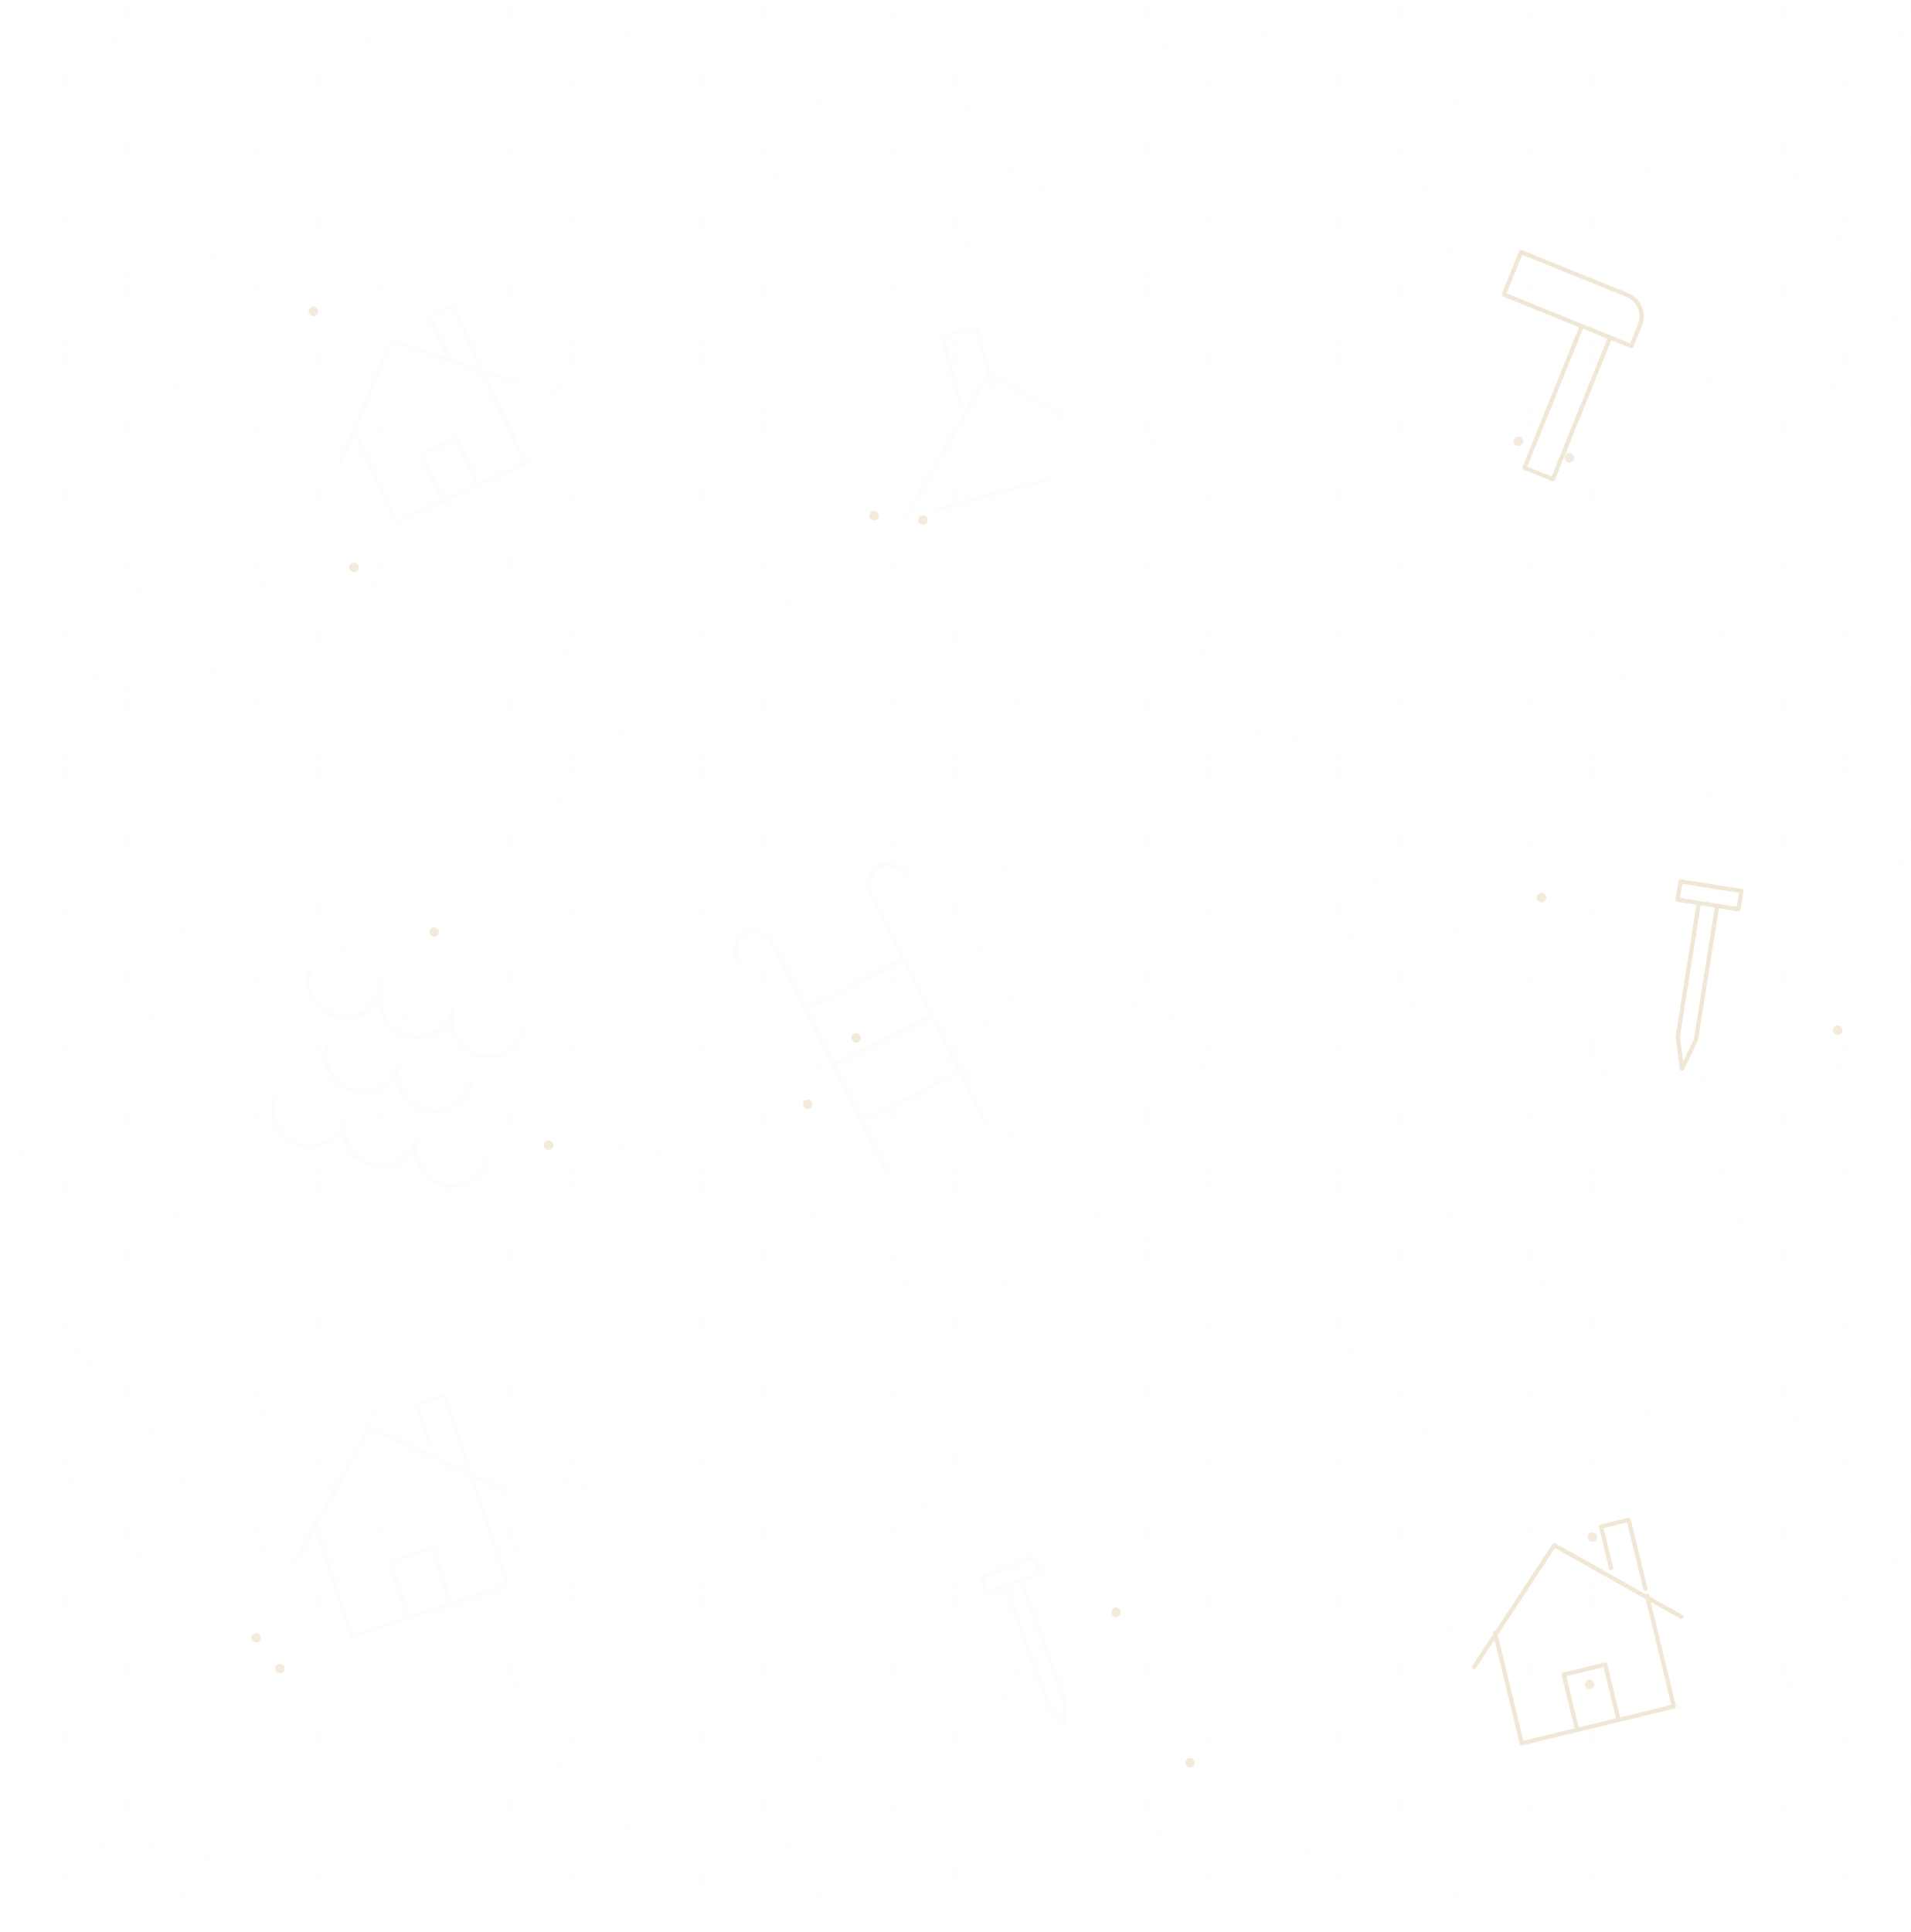
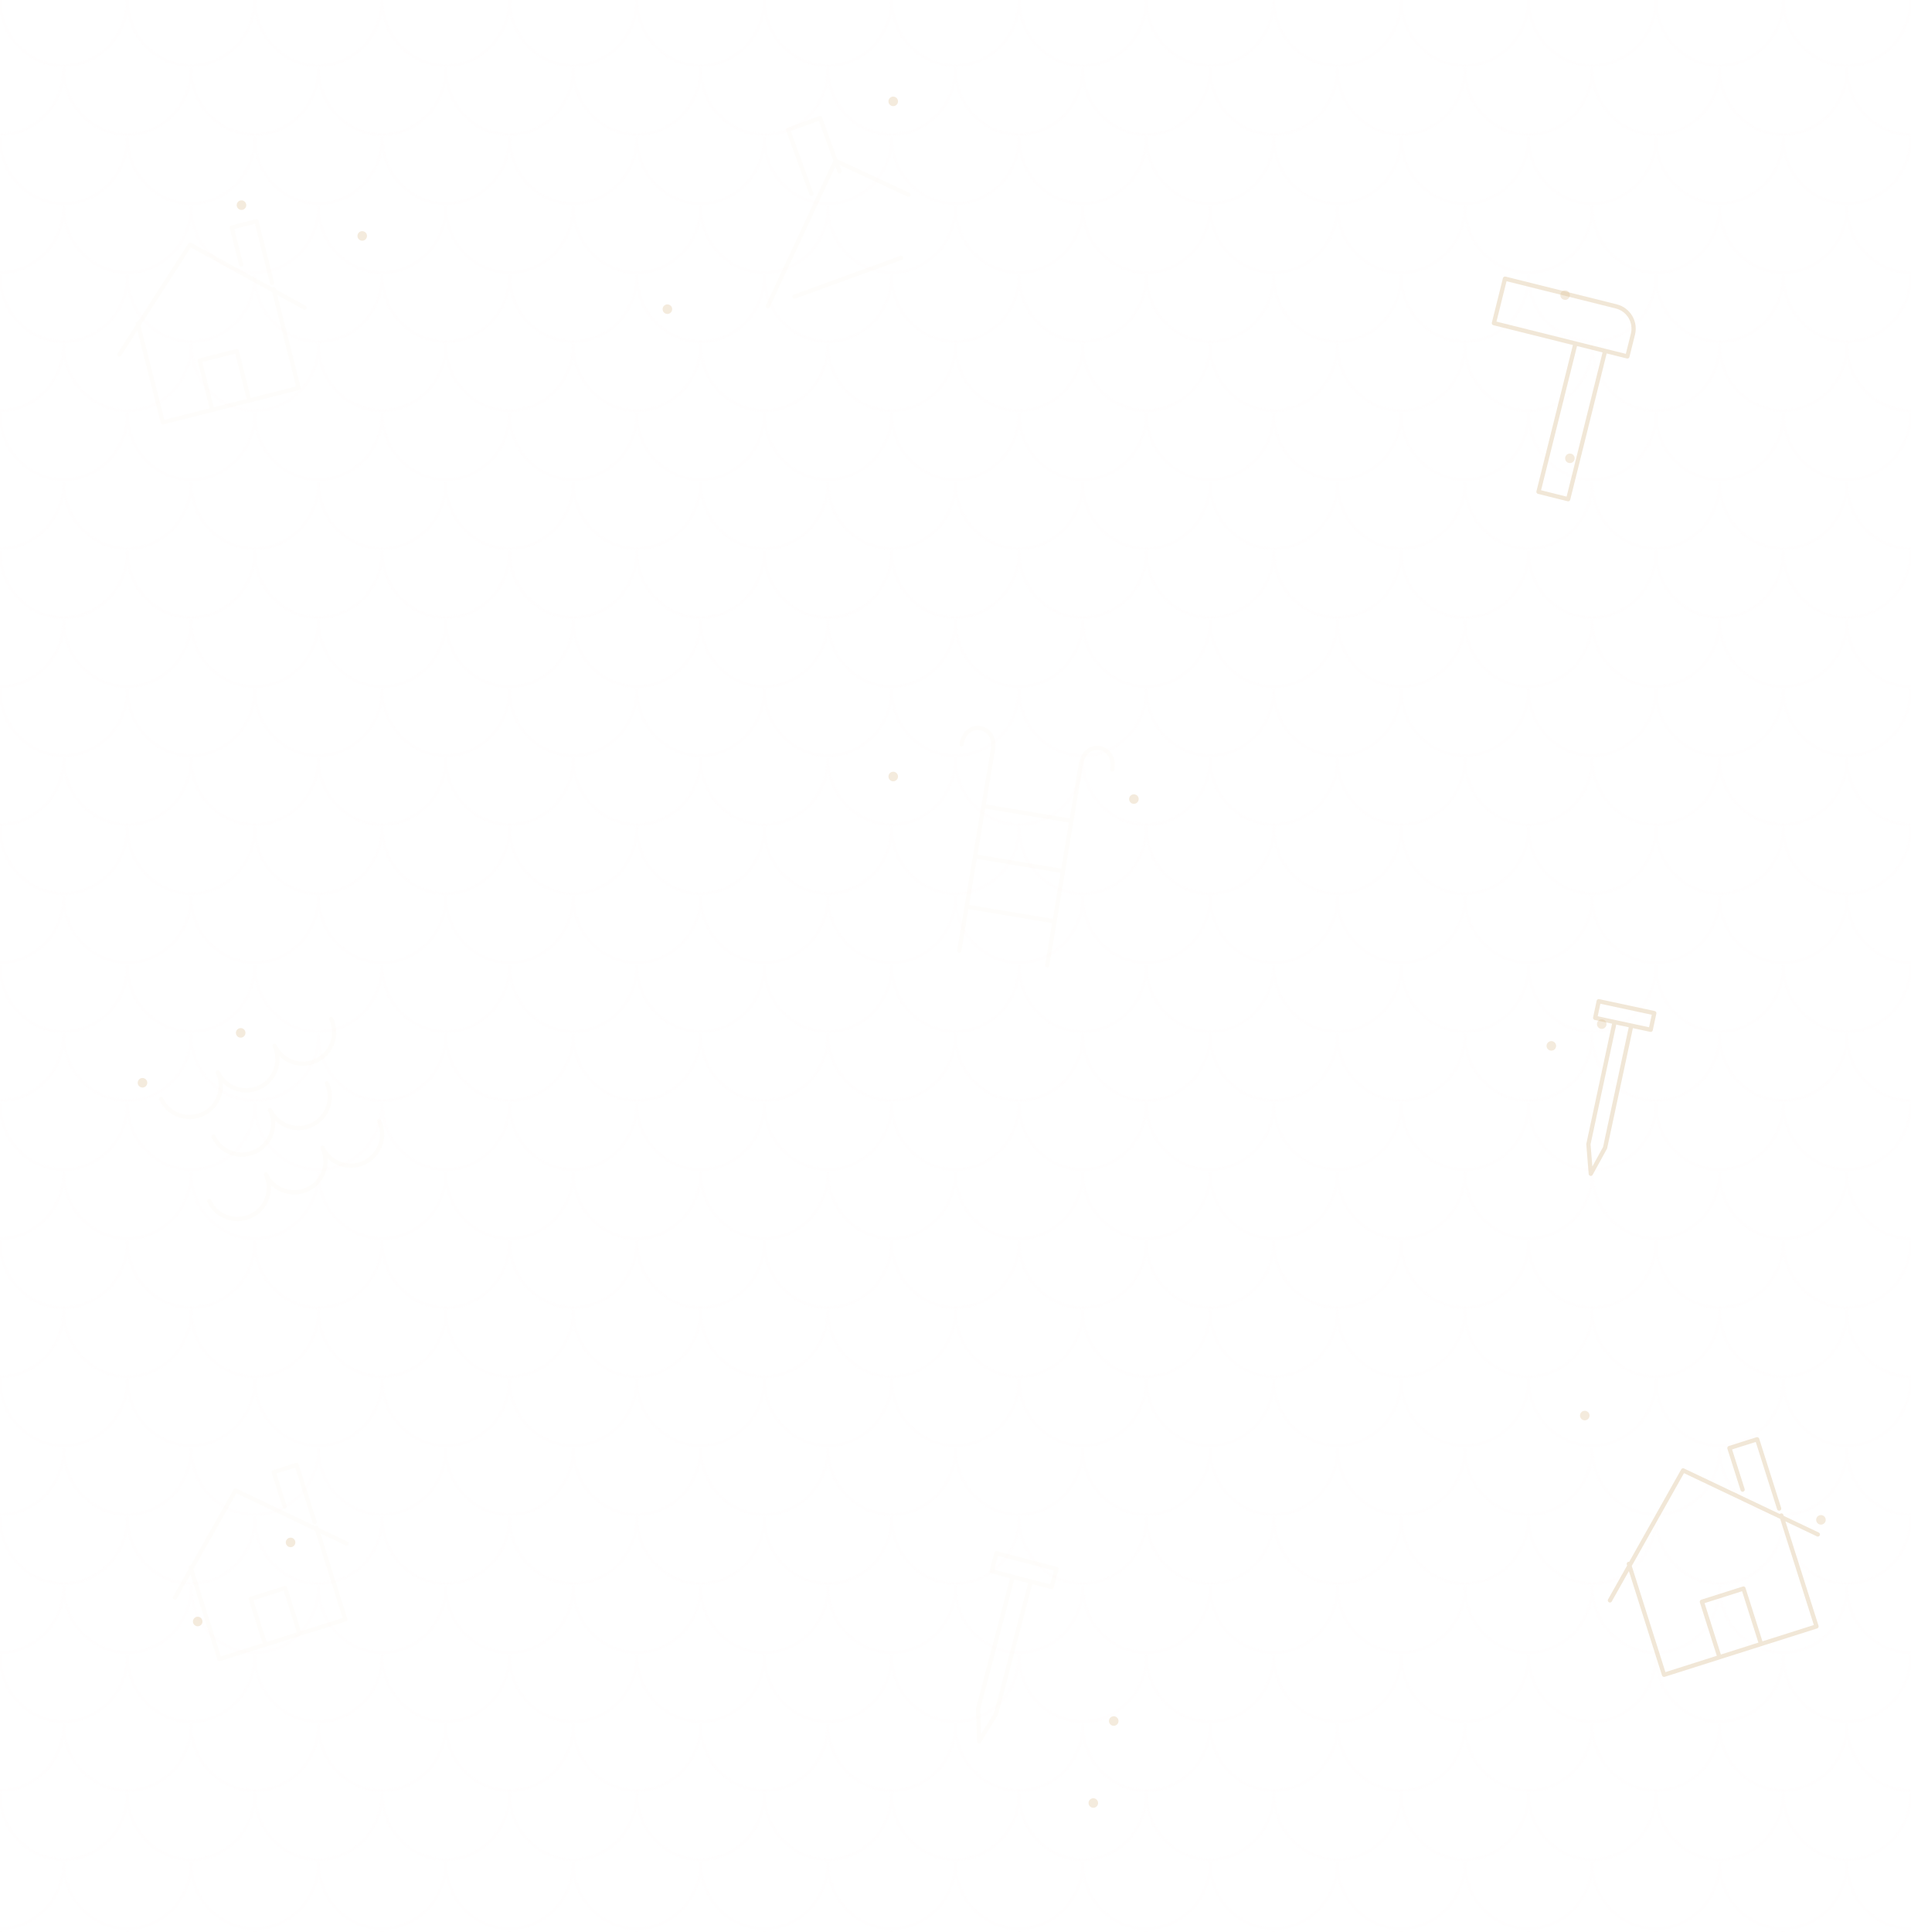
<svg xmlns="http://www.w3.org/2000/svg" width="720.0" height="728.0" viewBox="0 0 720.0 728.0" fill="none" stroke-linecap="round" stroke-linejoin="round">
  <defs>
    <pattern id="b" width="48.0" height="52.0" patternUnits="userSpaceOnUse">
      <path stroke="rgba(243,238,223,0.054)" stroke-width="1.1" d="M-48 0 a24 24.7 0 0 0 48 0 M0 0 a24 24.7 0 0 0 48 0 M48 0 a24 24.7 0 0 0 48 0 M96 0 a24 24.7 0 0 0 48 0 M-24 26 a24 24.7 0 0 0 48 0 M24 26 a24 24.7 0 0 0 48 0 M72 26 a24 24.7 0 0 0 48 0 M120 26 a24 24.7 0 0 0 48 0 M-48 52 a24 24.7 0 0 0 48 0 M0 52 a24 24.7 0 0 0 48 0 M48 52 a24 24.7 0 0 0 48 0 M96 52 a24 24.7 0 0 0 48 0" />
    </pattern>
  </defs>
  <rect width="720.0" height="728.0" fill="url(#b)" stroke="none" />
-   <path transform="translate(159.4 154.9) rotate(-24.4) scale(1.21)" stroke="rgba(243,238,223,0.14)" stroke-width="1.32" d="M-30 4 l30 -28 l30 28 M-22 -4 v32 h44 v-32 M-6 28 v-16 h12 v16 M14 -14 v-12 h8 v20" />
-   <circle cx="133.4" cy="213.8" r="1.8" fill="rgba(216,186,140,0.3)" stroke="none" />
-   <circle cx="118.1" cy="117.3" r="1.8" fill="rgba(216,186,140,0.3)" stroke="none" />
-   <path transform="translate(364.8 154.2) rotate(-15.0) scale(1.11)" stroke="rgba(243,238,223,0.14)" stroke-width="1.44" d="M-30 30 l40 -40 l20 20 M-2 -2 v-24 h12 v20 M-20 30 h40" />
-   <circle cx="329.4" cy="194.3" r="1.8" fill="rgba(216,186,140,0.3)" stroke="none" />
-   <circle cx="347.8" cy="196.0" r="1.8" fill="rgba(216,186,140,0.3)" stroke="none" />
-   <path transform="translate(597.1 135.7) rotate(22.0) scale(1.44)" stroke="rgba(216,186,140,0.35)" stroke-width="1.11" d="M-26 -20 h30 a6 6 0 0 1 6 6 v6 h-36 z M-4 -8 v40 M4 -8 v40 M-4 32 h8" />
-   <circle cx="591.4" cy="172.5" r="1.8" fill="rgba(216,186,140,0.3)" stroke="none" />
-   <circle cx="572.2" cy="166.3" r="1.8" fill="rgba(216,186,140,0.3)" stroke="none" />
-   <path transform="translate(151.9 395.7) rotate(15.5) scale(1.40)" stroke="rgba(243,238,223,0.14)" stroke-width="1.14" d="M-30 -14 a10 10 0 0 0 20 0 a10 10 0 0 0 20 0 a10 10 0 0 0 20 0 M-20 4 a10 10 0 0 0 20 0 a10 10 0 0 0 20 0 M-30 22 a10 10 0 0 0 20 0 a10 10 0 0 0 20 0 a10 10 0 0 0 20 0" />
-   <circle cx="206.7" cy="431.5" r="1.8" fill="rgba(216,186,140,0.3)" stroke="none" />
-   <circle cx="163.6" cy="351.2" r="1.8" fill="rgba(216,186,140,0.3)" stroke="none" />
-   <path transform="translate(331.3 389.4) rotate(-26.6) scale(1.48)" stroke="rgba(243,238,223,0.14)" stroke-width="1.08" d="M-14 -32 v64 M14 -32 v64 M-14 -32 c0 -8 -10 -8 -10 0 M14 -32 c0 -8 10 -8 10 0 M-14 -14 h28 M-14 2 h28 M-14 18 h28" />
-   <circle cx="304.4" cy="416.1" r="1.8" fill="rgba(216,186,140,0.3)" stroke="none" />
-   <circle cx="322.6" cy="391.1" r="1.8" fill="rgba(216,186,140,0.3)" stroke="none" />
-   <path transform="translate(639.3 368.3) rotate(9.0) scale(1.16)" stroke="rgba(216,186,140,0.35)" stroke-width="1.38" d="M-10 -30 h20 v6 h-20 z M-3 -24 v44 l3 10 l3 -10 v-44" />
-   <circle cx="580.9" cy="338.2" r="1.8" fill="rgba(216,186,140,0.3)" stroke="none" />
-   <circle cx="692.5" cy="388.2" r="1.8" fill="rgba(216,186,140,0.3)" stroke="none" />
-   <path transform="translate(149.7 569.8) rotate(-18.1) scale(1.40)" stroke="rgba(243,238,223,0.14)" stroke-width="1.14" d="M-30 4 l30 -28 l30 28 M-22 -4 v32 h44 v-32 M-6 28 v-16 h12 v16 M14 -14 v-12 h8 v20" />
-   <circle cx="105.5" cy="628.7" r="1.8" fill="rgba(216,186,140,0.3)" stroke="none" />
-   <circle cx="96.5" cy="617.1" r="1.8" fill="rgba(216,186,140,0.3)" stroke="none" />
-   <path transform="translate(390.5 620.5) rotate(-19.9) scale(1.06)" stroke="rgba(243,238,223,0.14)" stroke-width="1.52" d="M-10 -30 h20 v6 h-20 z M-3 -24 v44 l3 10 l3 -10 v-44" />
-   <circle cx="420.6" cy="607.5" r="1.8" fill="rgba(216,186,140,0.3)" stroke="none" />
-   <circle cx="448.5" cy="664.2" r="1.8" fill="rgba(216,186,140,0.3)" stroke="none" />
-   <path transform="translate(593.3 613.5) rotate(-13.6) scale(1.34)" stroke="rgba(216,186,140,0.35)" stroke-width="1.20" d="M-30 4 l30 -28 l30 28 M-22 -4 v32 h44 v-32 M-6 28 v-16 h12 v16 M14 -14 v-12 h8 v20" />
-   <circle cx="599.0" cy="634.7" r="1.8" fill="rgba(216,186,140,0.3)" stroke="none" />
-   <circle cx="600.1" cy="579.2" r="1.8" fill="rgba(216,186,140,0.3)" stroke="none" />
+   <path transform="translate(78.7 120.1) rotate(-14.2) scale(1.20)" stroke="rgba(243,238,223,0.14)" stroke-width="1.33" d="M-30 4 l30 -28 l30 28 M-22 -4 v32 h44 v-32 M-6 28 v-16 h12 v16 M14 -14 v-12 h8 v20" />
+   <circle cx="136.5" cy="88.9" r="1.8" fill="rgba(216,186,140,0.3)" stroke="none" />
+   <circle cx="91.0" cy="77.3" r="1.8" fill="rgba(216,186,140,0.3)" stroke="none" />
+   <path transform="translate(308.5 74.3) rotate(-20.0) scale(1.07)" stroke="rgba(243,238,223,0.14)" stroke-width="1.49" d="M-30 30 l40 -40 l20 20 M-2 -2 v-24 h12 v20 M-20 30 h40" />
+   <circle cx="251.5" cy="116.5" r="1.8" fill="rgba(216,186,140,0.3)" stroke="none" />
+   <circle cx="336.6" cy="38.2" r="1.8" fill="rgba(216,186,140,0.3)" stroke="none" />
+   <path transform="translate(596.5 142.0) rotate(14.0) scale(1.44)" stroke="rgba(216,186,140,0.35)" stroke-width="1.11" d="M-26 -20 h30 a6 6 0 0 1 6 6 v6 h-36 z M-4 -8 v40 M4 -8 v40 M-4 32 h8" />
+   <circle cx="589.8" cy="111.2" r="1.8" fill="rgba(216,186,140,0.3)" stroke="none" />
+   <circle cx="591.6" cy="172.7" r="1.8" fill="rgba(216,186,140,0.3)" stroke="none" />
+   <path transform="translate(99.8 414.0) rotate(-25.2) scale(1.18)" stroke="rgba(243,238,223,0.14)" stroke-width="1.36" d="M-30 -14 a10 10 0 0 0 20 0 a10 10 0 0 0 20 0 a10 10 0 0 0 20 0 M-20 4 a10 10 0 0 0 20 0 a10 10 0 0 0 20 0 M-30 22 a10 10 0 0 0 20 0 a10 10 0 0 0 20 0 a10 10 0 0 0 20 0" />
+   <circle cx="53.7" cy="408.0" r="1.8" fill="rgba(216,186,140,0.3)" stroke="none" />
+   <circle cx="90.7" cy="389.2" r="1.8" fill="rgba(216,186,140,0.3)" stroke="none" />
+   <path transform="translate(384.4 323.1) rotate(9.5) scale(1.20)" stroke="rgba(243,238,223,0.14)" stroke-width="1.33" d="M-14 -32 v64 M14 -32 v64 M-14 -32 c0 -8 -10 -8 -10 0 M14 -32 c0 -8 10 -8 10 0 M-14 -14 h28 M-14 2 h28 M-14 18 h28" />
+   <circle cx="427.3" cy="301.1" r="1.8" fill="rgba(216,186,140,0.3)" stroke="none" />
+   <circle cx="336.6" cy="292.6" r="1.8" fill="rgba(216,186,140,0.3)" stroke="none" />
+   <path transform="translate(606.2 410.9) rotate(12.1) scale(1.07)" stroke="rgba(216,186,140,0.35)" stroke-width="1.50" d="M-10 -30 h20 v6 h-20 z M-3 -24 v44 l3 10 l3 -10 v-44" />
+   <circle cx="584.6" cy="394.1" r="1.8" fill="rgba(216,186,140,0.3)" stroke="none" />
+   <circle cx="603.6" cy="385.9" r="1.8" fill="rgba(216,186,140,0.3)" stroke="none" />
+   <path transform="translate(96.9 587.5) rotate(-17.5) scale(1.13)" stroke="rgba(243,238,223,0.14)" stroke-width="1.42" d="M-30 4 l30 -28 l30 28 M-22 -4 v32 h44 v-32 M-6 28 v-16 h12 v16 M14 -14 v-12 h8 v20" />
+   <circle cx="74.5" cy="611.0" r="1.8" fill="rgba(216,186,140,0.3)" stroke="none" />
+   <circle cx="109.5" cy="581.2" r="1.8" fill="rgba(216,186,140,0.3)" stroke="none" />
+   <path transform="translate(377.9 622.2) rotate(14.7) scale(1.17)" stroke="rgba(243,238,223,0.14)" stroke-width="1.37" d="M-10 -30 h20 v6 h-20 z M-3 -24 v44 l3 10 l3 -10 v-44" />
+   <circle cx="412.0" cy="679.4" r="1.8" fill="rgba(216,186,140,0.3)" stroke="none" />
+   <circle cx="419.7" cy="648.5" r="1.8" fill="rgba(216,186,140,0.3)" stroke="none" />
+   <path transform="translate(644.2 585.4) rotate(-17.6) scale(1.37)" stroke="rgba(216,186,140,0.35)" stroke-width="1.17" d="M-30 4 l30 -28 l30 28 M-22 -4 v32 h44 v-32 M-6 28 v-16 h12 v16 M14 -14 v-12 h8 v20" />
+   <circle cx="597.2" cy="533.4" r="1.8" fill="rgba(216,186,140,0.3)" stroke="none" />
+   <circle cx="686.2" cy="572.7" r="1.8" fill="rgba(216,186,140,0.3)" stroke="none" />
</svg>
